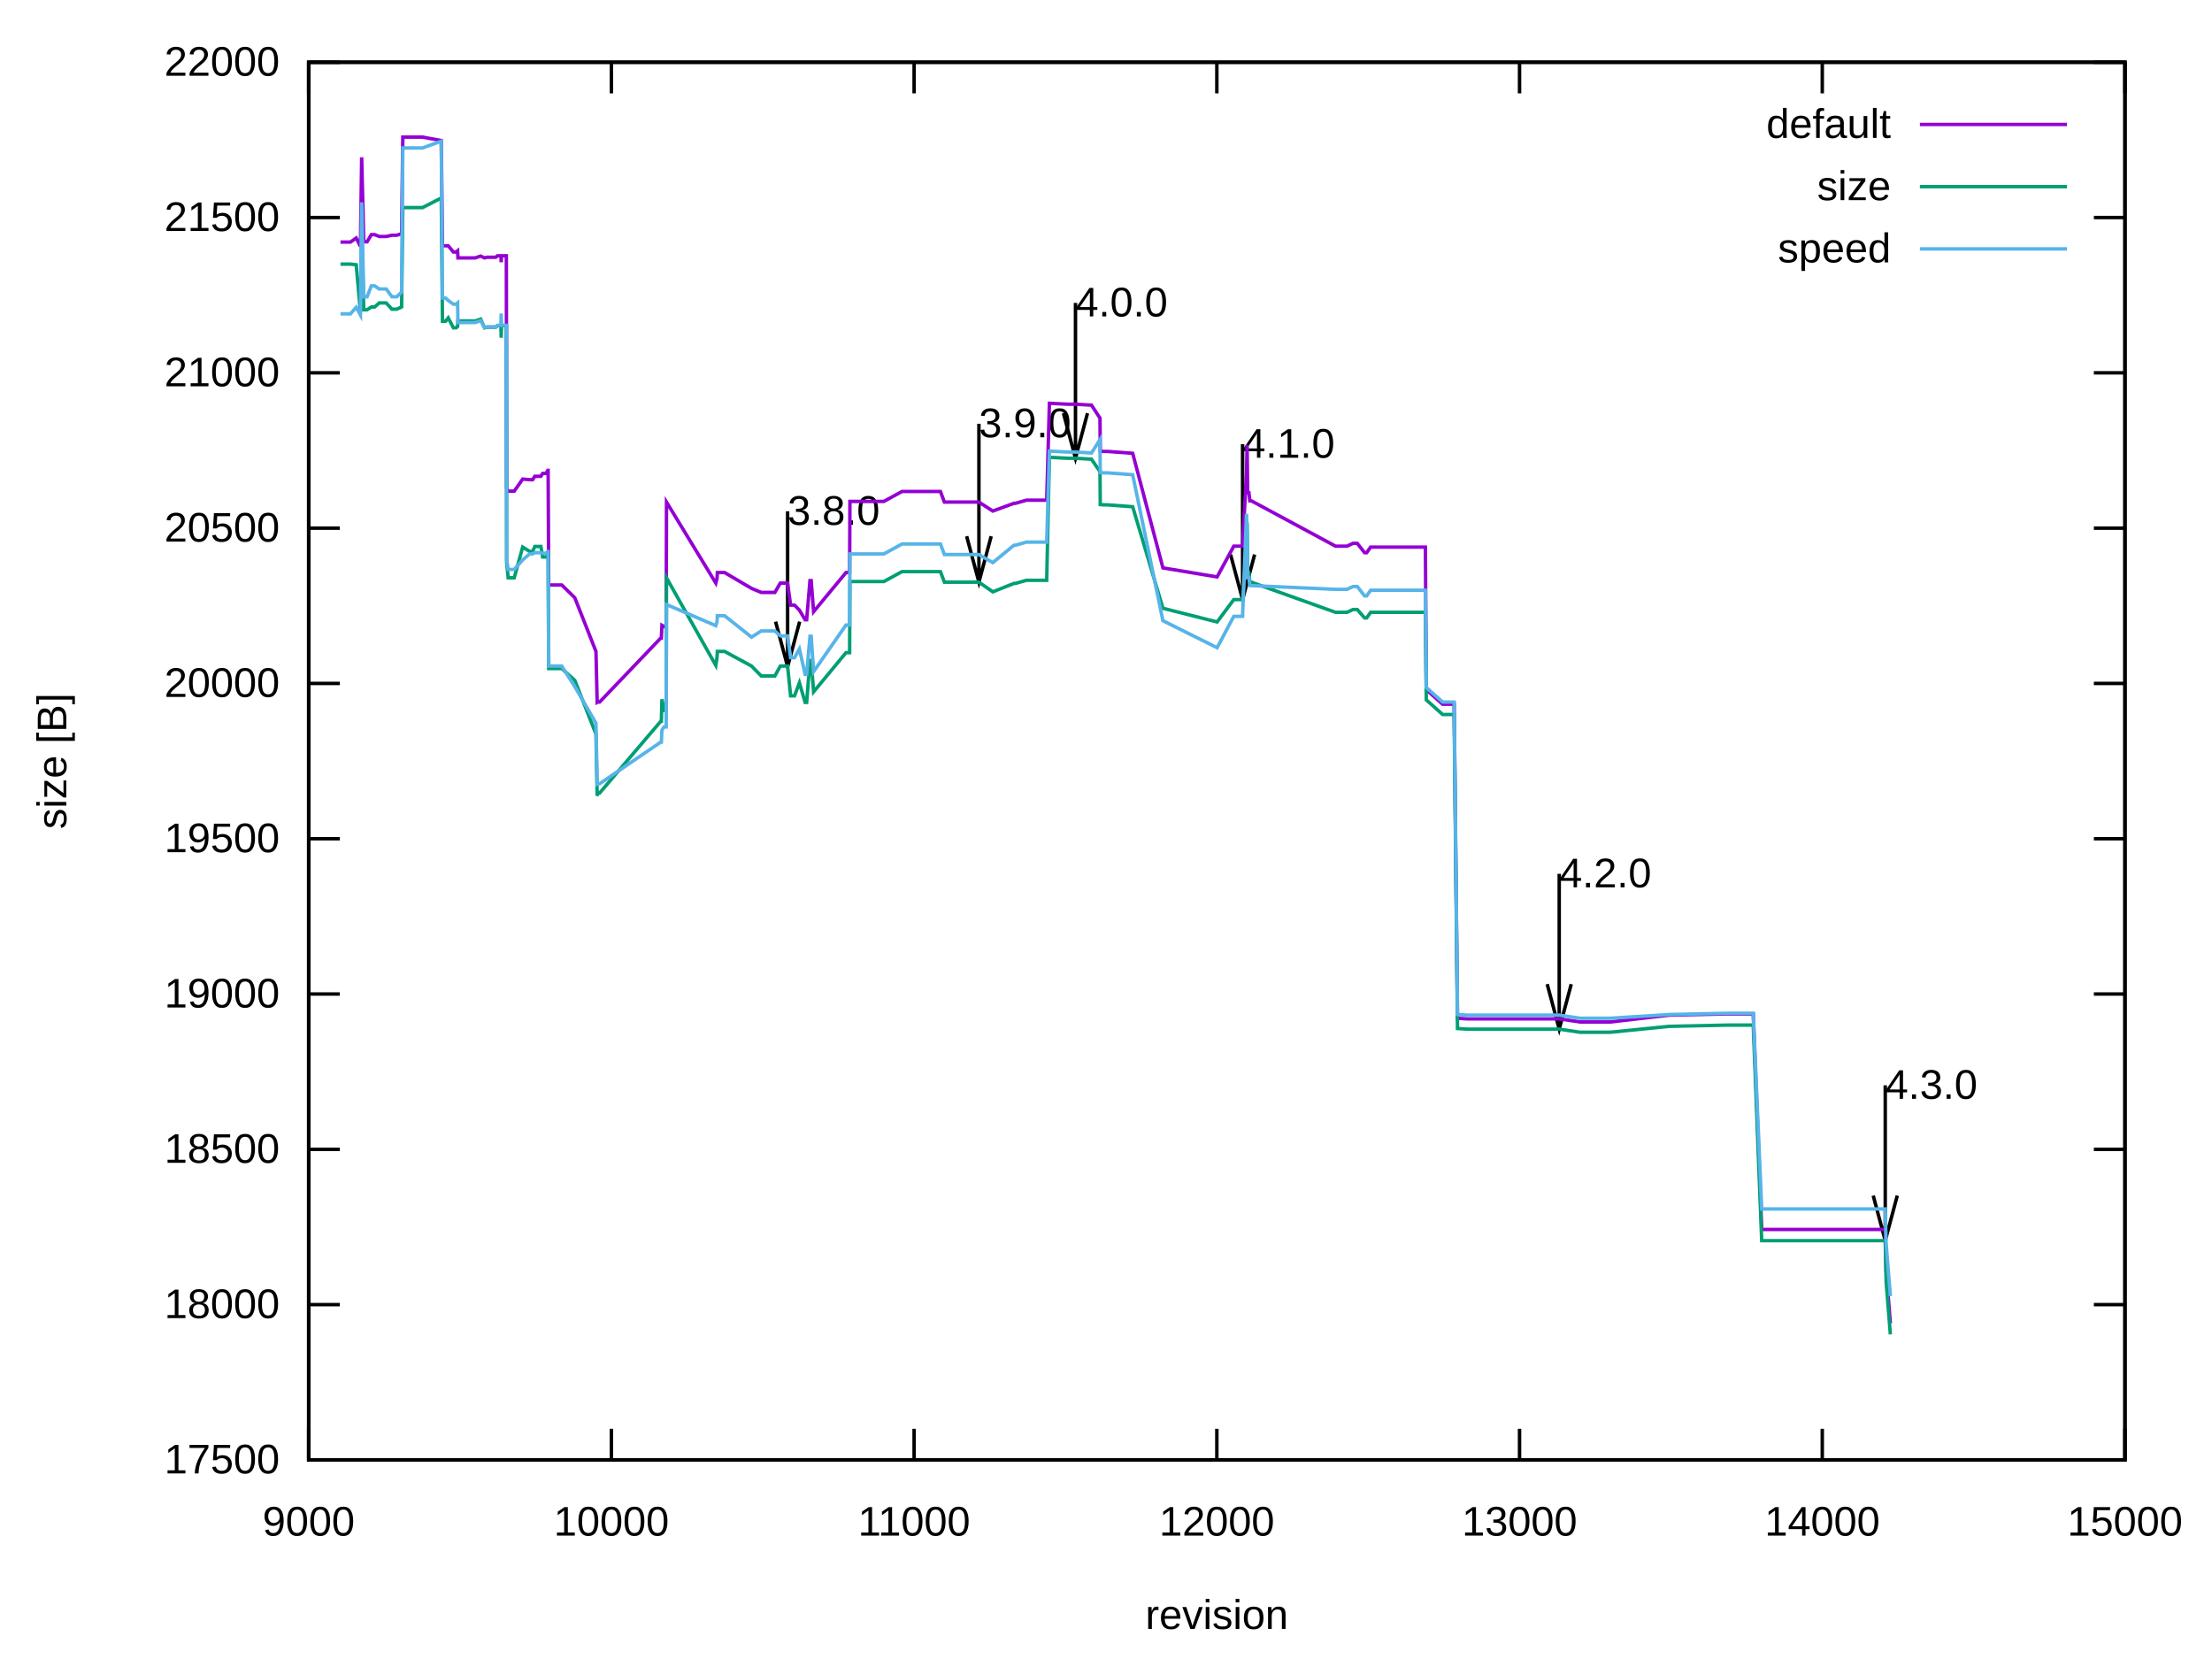
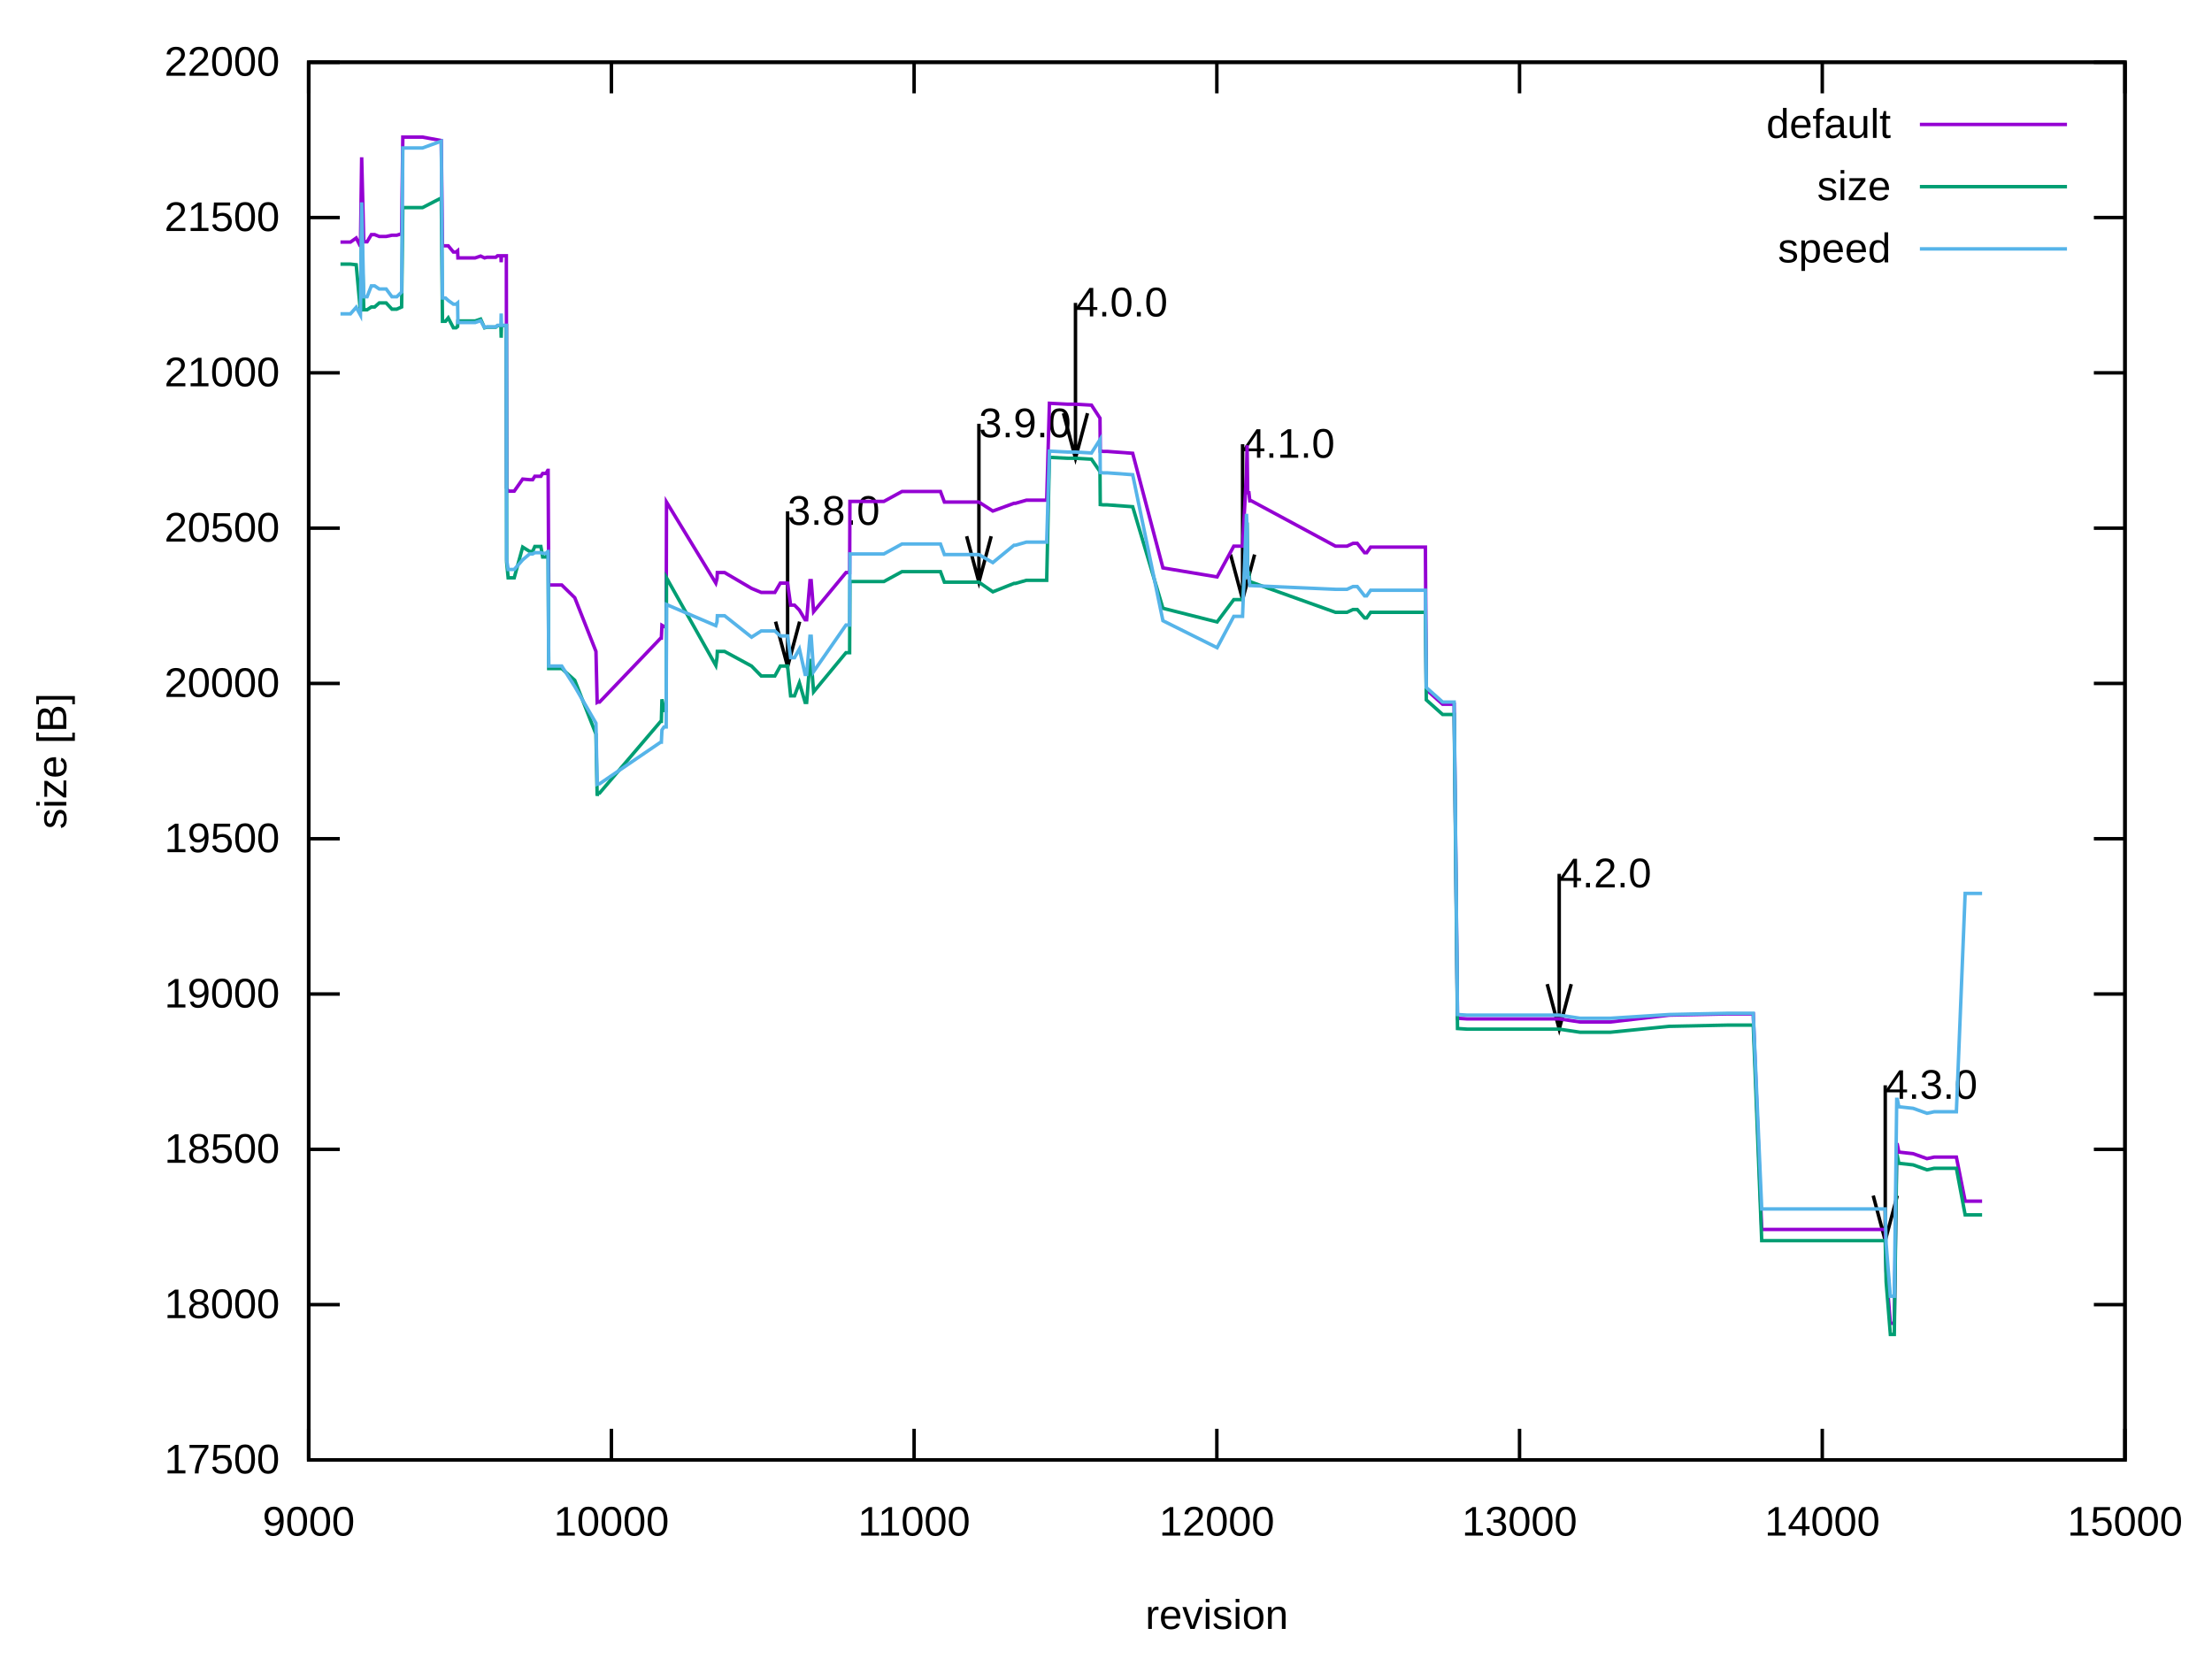
<svg xmlns="http://www.w3.org/2000/svg" xmlns:xlink="http://www.w3.org/1999/xlink" width="640" height="480" viewBox="0 0 640 480">
  <g id="gnuplot_canvas">
    <rect x="0" y="0" width="640" height="480" fill="none" />
    <defs>
      <circle id="gpDot" r="0.5" stroke-width="0.5" stroke="currentColor" />
      <path id="gpPt0" stroke-width="0.222" stroke="currentColor" d="M-1,0 h2 M0,-1 v2" />
      <path id="gpPt1" stroke-width="0.222" stroke="currentColor" d="M-1,-1 L1,1 M1,-1 L-1,1" />
      <path id="gpPt2" stroke-width="0.222" stroke="currentColor" d="M-1,0 L1,0 M0,-1 L0,1 M-1,-1 L1,1 M-1,1 L1,-1" />
      <rect id="gpPt3" stroke-width="0.222" stroke="currentColor" x="-1" y="-1" width="2" height="2" />
      <rect id="gpPt4" stroke-width="0.222" stroke="currentColor" fill="currentColor" x="-1" y="-1" width="2" height="2" />
      <circle id="gpPt5" stroke-width="0.222" stroke="currentColor" cx="0" cy="0" r="1" />
      <use xlink:href="#gpPt5" id="gpPt6" fill="currentColor" stroke="none" />
      <path id="gpPt7" stroke-width="0.222" stroke="currentColor" d="M0,-1.33 L-1.33,0.67 L1.33,0.67 z" />
      <use xlink:href="#gpPt7" id="gpPt8" fill="currentColor" stroke="none" />
      <use xlink:href="#gpPt7" id="gpPt9" stroke="currentColor" transform="rotate(180)" />
      <use xlink:href="#gpPt9" id="gpPt10" fill="currentColor" stroke="none" />
      <use xlink:href="#gpPt3" id="gpPt11" stroke="currentColor" transform="rotate(45)" />
      <use xlink:href="#gpPt11" id="gpPt12" fill="currentColor" stroke="none" />
      <path id="gpPt13" stroke-width="0.222" stroke="currentColor" d="M0,1.330 L1.265,0.411 L0.782,-1.067 L-0.782,-1.076 L-1.265,0.411 z" />
      <use xlink:href="#gpPt13" id="gpPt14" fill="currentColor" stroke="none" />
      <filter id="textbox" filterUnits="objectBoundingBox" x="0" y="0" height="1" width="1">
        <feFlood flood-color="white" flood-opacity="1" result="bgnd" />
        <feComposite in="SourceGraphic" in2="bgnd" operator="atop" />
      </filter>
      <filter id="greybox" filterUnits="objectBoundingBox" x="0" y="0" height="1" width="1">
        <feFlood flood-color="lightgrey" flood-opacity="1" result="grey" />
        <feComposite in="SourceGraphic" in2="grey" operator="atop" />
      </filter>
    </defs>
    <g fill="none" color="white" stroke="currentColor" stroke-width="1.00" stroke-linecap="butt" stroke-linejoin="miter">
</g>
    <g fill="none" color="black" stroke="currentColor" stroke-width="1.00" stroke-linecap="butt" stroke-linejoin="miter">
      <path stroke="black" d="M89.31,422.40 L98.31,422.40 M614.82,422.40 L605.82,422.40  " />
      <g transform="translate(80.92,426.30)" stroke="none" fill="black" font-family="Arial" font-size="12.00" text-anchor="end">
        <text>
          <tspan font-family="Arial"> 17500</tspan>
        </text>
      </g>
    </g>
    <g fill="none" color="black" stroke="currentColor" stroke-width="1.00" stroke-linecap="butt" stroke-linejoin="miter">
      <path stroke="black" d="M89.31,377.47 L98.31,377.47 M614.82,377.47 L605.82,377.47  " />
      <g transform="translate(80.92,381.37)" stroke="none" fill="black" font-family="Arial" font-size="12.00" text-anchor="end">
        <text>
          <tspan font-family="Arial"> 18000</tspan>
        </text>
      </g>
    </g>
    <g fill="none" color="black" stroke="currentColor" stroke-width="1.00" stroke-linecap="butt" stroke-linejoin="miter">
      <path stroke="black" d="M89.31,332.54 L98.31,332.54 M614.82,332.54 L605.82,332.54  " />
      <g transform="translate(80.92,336.44)" stroke="none" fill="black" font-family="Arial" font-size="12.00" text-anchor="end">
        <text>
          <tspan font-family="Arial"> 18500</tspan>
        </text>
      </g>
    </g>
    <g fill="none" color="black" stroke="currentColor" stroke-width="1.00" stroke-linecap="butt" stroke-linejoin="miter">
      <path stroke="black" d="M89.31,287.60 L98.31,287.60 M614.82,287.60 L605.82,287.60  " />
      <g transform="translate(80.92,291.50)" stroke="none" fill="black" font-family="Arial" font-size="12.00" text-anchor="end">
        <text>
          <tspan font-family="Arial"> 19000</tspan>
        </text>
      </g>
    </g>
    <g fill="none" color="black" stroke="currentColor" stroke-width="1.00" stroke-linecap="butt" stroke-linejoin="miter">
      <path stroke="black" d="M89.31,242.67 L98.31,242.67 M614.82,242.67 L605.82,242.67  " />
      <g transform="translate(80.92,246.57)" stroke="none" fill="black" font-family="Arial" font-size="12.00" text-anchor="end">
        <text>
          <tspan font-family="Arial"> 19500</tspan>
        </text>
      </g>
    </g>
    <g fill="none" color="black" stroke="currentColor" stroke-width="1.00" stroke-linecap="butt" stroke-linejoin="miter">
      <path stroke="black" d="M89.31,197.74 L98.31,197.74 M614.82,197.74 L605.82,197.74  " />
      <g transform="translate(80.92,201.64)" stroke="none" fill="black" font-family="Arial" font-size="12.00" text-anchor="end">
        <text>
          <tspan font-family="Arial"> 20000</tspan>
        </text>
      </g>
    </g>
    <g fill="none" color="black" stroke="currentColor" stroke-width="1.00" stroke-linecap="butt" stroke-linejoin="miter">
      <path stroke="black" d="M89.31,152.81 L98.31,152.81 M614.82,152.81 L605.82,152.81  " />
      <g transform="translate(80.92,156.71)" stroke="none" fill="black" font-family="Arial" font-size="12.00" text-anchor="end">
        <text>
          <tspan font-family="Arial"> 20500</tspan>
        </text>
      </g>
    </g>
    <g fill="none" color="black" stroke="currentColor" stroke-width="1.00" stroke-linecap="butt" stroke-linejoin="miter">
      <path stroke="black" d="M89.31,107.87 L98.31,107.87 M614.82,107.87 L605.82,107.87  " />
      <g transform="translate(80.92,111.77)" stroke="none" fill="black" font-family="Arial" font-size="12.00" text-anchor="end">
        <text>
          <tspan font-family="Arial"> 21000</tspan>
        </text>
      </g>
    </g>
    <g fill="none" color="black" stroke="currentColor" stroke-width="1.00" stroke-linecap="butt" stroke-linejoin="miter">
      <path stroke="black" d="M89.31,62.94 L98.31,62.94 M614.82,62.94 L605.82,62.94  " />
      <g transform="translate(80.92,66.84)" stroke="none" fill="black" font-family="Arial" font-size="12.00" text-anchor="end">
        <text>
          <tspan font-family="Arial"> 21500</tspan>
        </text>
      </g>
    </g>
    <g fill="none" color="black" stroke="currentColor" stroke-width="1.00" stroke-linecap="butt" stroke-linejoin="miter">
      <path stroke="black" d="M89.31,18.01 L98.31,18.01 M614.82,18.01 L605.82,18.01  " />
      <g transform="translate(80.92,21.91)" stroke="none" fill="black" font-family="Arial" font-size="12.00" text-anchor="end">
        <text>
          <tspan font-family="Arial"> 22000</tspan>
        </text>
      </g>
    </g>
    <g fill="none" color="black" stroke="currentColor" stroke-width="1.00" stroke-linecap="butt" stroke-linejoin="miter">
      <path stroke="black" d="M89.31,422.40 L89.31,413.40 M89.31,18.01 L89.31,27.01  " />
      <g transform="translate(89.31,444.30)" stroke="none" fill="black" font-family="Arial" font-size="12.00" text-anchor="middle">
        <text>
          <tspan font-family="Arial"> 9000</tspan>
        </text>
      </g>
    </g>
    <g fill="none" color="black" stroke="currentColor" stroke-width="1.00" stroke-linecap="butt" stroke-linejoin="miter">
      <path stroke="black" d="M176.90,422.40 L176.90,413.40 M176.90,18.01 L176.90,27.01  " />
      <g transform="translate(176.90,444.30)" stroke="none" fill="black" font-family="Arial" font-size="12.00" text-anchor="middle">
        <text>
          <tspan font-family="Arial"> 10000</tspan>
        </text>
      </g>
    </g>
    <g fill="none" color="black" stroke="currentColor" stroke-width="1.00" stroke-linecap="butt" stroke-linejoin="miter">
      <path stroke="black" d="M264.48,422.40 L264.48,413.40 M264.48,18.01 L264.48,27.01  " />
      <g transform="translate(264.48,444.30)" stroke="none" fill="black" font-family="Arial" font-size="12.00" text-anchor="middle">
        <text>
          <tspan font-family="Arial"> 11000</tspan>
        </text>
      </g>
    </g>
    <g fill="none" color="black" stroke="currentColor" stroke-width="1.00" stroke-linecap="butt" stroke-linejoin="miter">
      <path stroke="black" d="M352.07,422.40 L352.07,413.40 M352.07,18.01 L352.07,27.01  " />
      <g transform="translate(352.07,444.30)" stroke="none" fill="black" font-family="Arial" font-size="12.00" text-anchor="middle">
        <text>
          <tspan font-family="Arial"> 12000</tspan>
        </text>
      </g>
    </g>
    <g fill="none" color="black" stroke="currentColor" stroke-width="1.00" stroke-linecap="butt" stroke-linejoin="miter">
      <path stroke="black" d="M439.65,422.40 L439.65,413.40 M439.65,18.01 L439.65,27.01  " />
      <g transform="translate(439.65,444.30)" stroke="none" fill="black" font-family="Arial" font-size="12.00" text-anchor="middle">
        <text>
          <tspan font-family="Arial"> 13000</tspan>
        </text>
      </g>
    </g>
    <g fill="none" color="black" stroke="currentColor" stroke-width="1.00" stroke-linecap="butt" stroke-linejoin="miter">
      <path stroke="black" d="M527.24,422.40 L527.24,413.40 M527.24,18.01 L527.24,27.01  " />
      <g transform="translate(527.24,444.30)" stroke="none" fill="black" font-family="Arial" font-size="12.00" text-anchor="middle">
        <text>
          <tspan font-family="Arial"> 14000</tspan>
        </text>
      </g>
    </g>
    <g fill="none" color="black" stroke="currentColor" stroke-width="1.00" stroke-linecap="butt" stroke-linejoin="miter">
      <path stroke="black" d="M614.82,422.40 L614.82,413.40 M614.82,18.01 L614.82,27.01  " />
      <g transform="translate(614.82,444.30)" stroke="none" fill="black" font-family="Arial" font-size="12.00" text-anchor="middle">
        <text>
          <tspan font-family="Arial"> 15000</tspan>
        </text>
      </g>
    </g>
    <g fill="none" color="black" stroke="currentColor" stroke-width="1.00" stroke-linecap="butt" stroke-linejoin="miter">
</g>
    <g fill="none" color="black" stroke="currentColor" stroke-width="1.00" stroke-linecap="butt" stroke-linejoin="miter">
      <path stroke="black" d="M89.31,18.01 L89.31,422.40 L614.82,422.40 L614.82,18.01 L89.31,18.01 Z  " />
      <g transform="translate(227.87,151.85)" stroke="none" fill="black" font-family="Arial" font-size="12.00" text-anchor="start">
        <text>
          <tspan font-family="Arial">3.8.0</tspan>
        </text>
      </g>
      <g transform="translate(283.22,126.51)" stroke="none" fill="black" font-family="Arial" font-size="12.00" text-anchor="start">
        <text>
          <tspan font-family="Arial">3.9.0</tspan>
        </text>
      </g>
      <g transform="translate(311.16,91.55)" stroke="none" fill="black" font-family="Arial" font-size="12.00" text-anchor="start">
        <text>
          <tspan font-family="Arial">4.0.0</tspan>
        </text>
      </g>
      <g transform="translate(359.51,132.44)" stroke="none" fill="black" font-family="Arial" font-size="12.00" text-anchor="start">
        <text>
          <tspan font-family="Arial">4.1.0</tspan>
        </text>
      </g>
      <g transform="translate(451.12,256.73)" stroke="none" fill="black" font-family="Arial" font-size="12.00" text-anchor="start">
        <text>
          <tspan font-family="Arial">4.2.0</tspan>
        </text>
      </g>
      <g transform="translate(545.45,317.92)" stroke="none" fill="black" font-family="Arial" font-size="12.00" text-anchor="start">
        <text>
          <tspan font-family="Arial">4.3.0</tspan>
        </text>
      </g>
      <path stroke="black" d="M224.40,179.86 L227.88,192.88 L231.36,179.86 M227.88,147.94 L227.88,192.88 M279.68,155.15 L283.23,168.43 L286.78,155.15   M283.23,122.60 L283.23,168.43 M307.69,119.56 L311.17,132.58 L314.65,119.56 M311.17,87.64 L311.17,132.58 M356.04,160.45   L359.52,173.47 L363.00,160.45 M359.52,128.53 L359.52,173.47 M447.65,284.74 L451.13,297.75 L454.61,284.74 M451.13,252.82   L451.13,297.75 M541.98,345.93 L545.46,358.95 L548.94,345.93 M545.46,314.01 L545.46,358.95  " />
    </g>
    <g fill="none" color="black" stroke="currentColor" stroke-width="1.00" stroke-linecap="butt" stroke-linejoin="miter">
      <g transform="translate(19.18,220.21) rotate(270)" stroke="none" fill="black" font-family="Arial" font-size="12.00" text-anchor="middle">
        <text>
          <tspan font-family="Arial">size [B]</tspan>
        </text>
      </g>
    </g>
    <g fill="none" color="black" stroke="currentColor" stroke-width="1.00" stroke-linecap="butt" stroke-linejoin="miter">
      <g transform="translate(352.06,471.30)" stroke="none" fill="black" font-family="Arial" font-size="12.00" text-anchor="middle">
        <text>
          <tspan font-family="Arial">revision</tspan>
        </text>
      </g>
    </g>
    <g fill="none" color="black" stroke="currentColor" stroke-width="1.00" stroke-linecap="butt" stroke-linejoin="miter">
</g>
    <g id="gnuplot_plot_1">
      <g fill="none" color="black" stroke="currentColor" stroke-width="1.00" stroke-linecap="butt" stroke-linejoin="miter">
        <g transform="translate(547.09,39.91)" stroke="none" fill="black" font-family="Arial" font-size="12.00" text-anchor="end">
          <text>
            <tspan font-family="Arial">default</tspan>
          </text>
        </g>
      </g>
      <g fill="none" color="black" stroke="currentColor" stroke-width="1.00" stroke-linecap="butt" stroke-linejoin="miter">
-         <path stroke="rgb(148,   0, 211)" d="M555.48,36.01 L598.04,36.01 M98.51,70.04 L99.82,70.04 L100.17,70.04 L100.43,70.04 L101.40,70.04 L103.06,68.87   L104.29,71.30 L104.64,45.51 L105.25,69.95 L105.69,69.95 L106.04,69.95 L106.21,69.95 L107.44,67.88 L107.53,67.88   L108.40,67.88 L109.72,68.42 L111.73,68.42 L113.40,68.06 L114.80,68.06 L116.20,67.62 L116.55,39.67 L117.25,39.67   L120.32,39.67 L122.24,39.67 L127.67,40.66 L128.02,71.12 L128.29,71.12 L128.90,71.12 L129.69,71.12 L131.18,72.92   L131.96,72.92 L132.40,72.56 L132.49,74.62 L132.93,74.62 L134.94,74.62 L136.61,74.62 L137.48,74.62 L139.06,74.09   L140.20,74.62 L140.90,74.44 L141.51,74.44 L141.95,74.44 L142.04,74.44 L142.12,74.44 L142.21,74.44 L143.44,74.44   L143.96,74.00 L144.66,74.00 L144.93,74.00 L145.01,75.88 L145.10,74.00 L145.19,74.00 L145.36,74.00 L145.80,74.00   L145.89,74.00 L146.15,74.00 L146.33,74.00 L146.50,74.00 L146.59,141.21 L147.03,142.11 L147.29,142.11 L147.47,142.11   L147.55,142.11 L147.64,142.11 L148.78,142.11 L151.23,138.61 L153.25,138.79 L154.12,138.79 L154.74,137.80 L155.09,137.80   L155.96,137.80 L156.22,137.80 L156.31,137.80 L156.40,137.80 L156.49,137.80 L157.01,136.99 L157.98,136.99 L158.50,136.09   L158.59,136.09 L158.76,169.25 L159.12,169.25 L159.64,169.25 L159.99,169.25 L160.08,169.25 L160.69,169.25 L160.95,169.25   L161.04,169.25 L161.13,169.25 L162.01,169.25 L162.18,169.25 L162.53,169.25 L166.30,172.94 L172.43,188.48 L172.78,203.22   L172.95,203.13 L173.04,203.13 L173.48,203.13 L191.17,184.62 L191.35,184.62 L191.52,180.93 L192.13,181.29 L192.75,181.29   L192.84,145.26 L207.11,168.71 L207.46,167.36 L207.55,165.66 L208.95,165.66 L209.04,165.66 L209.65,165.66 L217.45,170.24   L220.25,171.41 L221.56,171.41 L224.19,171.41 L225.77,168.71 L227.87,168.71 L228.75,175.09 L229.53,175.09 L229.88,175.09   L231.29,176.53 L232.95,179.32 L233.39,179.32 L234.35,167.99 L234.70,167.99 L235.40,176.98 L244.77,165.66 L245.39,165.66   L245.74,165.66 L245.82,165.66 L245.91,145.08 L246.09,145.08 L246.96,145.08 L255.72,145.08 L260.98,142.20 L262.20,142.20   L272.10,142.20 L273.24,145.26 L277.62,145.26 L283.22,145.26 L287.25,147.86 L293.38,145.62 L293.82,145.62 L296.97,144.72   L302.58,144.72 L302.84,144.72 L303.63,116.68 L308.89,116.95 L309.06,116.95 L311.16,116.95 L315.80,117.22 L318.26,120.99   L318.34,130.52 L319.22,130.61 L319.66,130.61 L319.75,130.61 L320.27,130.61 L320.36,130.61 L327.72,131.15 L336.47,164.31   L352.15,166.92 L356.97,158.02 L359.51,158.02 L360.65,136.72 L360.82,128.81 L361.00,142.56 L361.35,142.56 L361.61,144.90   L362.05,144.90 L386.40,158.02 L388.41,158.02 L389.73,158.02 L391.48,157.21 L392.70,157.21 L394.81,159.91 L395.42,159.91   L396.56,158.29 L408.29,158.29 L411.01,158.29 L412.41,158.29 L412.67,199.54 L417.40,203.76 L420.73,203.76 L421.70,294.61   L424.50,294.79 L427.56,294.79 L428.70,294.79 L430.10,294.79 L430.89,294.79 L436.93,294.79 L451.12,294.79 L457.17,295.69   L465.93,295.69 L483.00,293.71 L500.00,293.35 L500.87,293.35 L501.75,293.35 L505.16,293.35 L507.27,293.35 L509.72,355.72   L518.48,355.72 L527.24,355.72 L543.35,355.72 L545.45,355.72 L545.72,367.67 L546.94,382.86  " />
+         <path stroke="rgb(148,   0, 211)" d="M555.48,36.01 L598.04,36.01 M98.51,70.04 L99.82,70.04 L100.17,70.04 L100.43,70.04 L101.40,70.04 L103.06,68.87   L104.29,71.30 L104.64,45.51 L105.25,69.95 L105.69,69.95 L106.04,69.95 L106.21,69.95 L107.44,67.88 L107.53,67.88   L108.40,67.88 L109.72,68.42 L111.73,68.42 L113.40,68.06 L114.80,68.06 L116.20,67.62 L116.55,39.67 L117.25,39.67   L120.32,39.67 L122.24,39.67 L127.67,40.66 L128.02,71.12 L128.29,71.12 L128.90,71.12 L129.69,71.12 L131.18,72.92   L131.96,72.92 L132.40,72.56 L132.49,74.62 L132.93,74.62 L134.94,74.62 L136.61,74.62 L137.48,74.62 L139.06,74.09   L140.20,74.62 L140.90,74.44 L141.51,74.44 L141.95,74.44 L142.04,74.44 L142.12,74.44 L142.21,74.44 L143.44,74.44   L143.96,74.00 L144.66,74.00 L144.93,74.00 L145.01,75.88 L145.10,74.00 L145.19,74.00 L145.36,74.00 L145.80,74.00   L145.89,74.00 L146.15,74.00 L146.33,74.00 L146.50,74.00 L146.59,141.21 L147.03,142.11 L147.29,142.11 L147.47,142.11   L147.55,142.11 L147.64,142.11 L148.78,142.11 L151.23,138.61 L153.25,138.79 L154.12,138.79 L154.74,137.80 L155.09,137.80   L155.96,137.80 L156.22,137.80 L156.31,137.80 L156.40,137.80 L156.49,137.80 L157.01,136.99 L157.98,136.99 L158.50,136.09   L158.59,136.09 L158.76,169.25 L159.12,169.25 L159.64,169.25 L159.99,169.25 L160.08,169.25 L160.69,169.25 L160.95,169.25   L161.04,169.25 L161.13,169.25 L162.01,169.25 L162.18,169.25 L162.53,169.25 L166.30,172.94 L172.43,188.48 L172.78,203.22   L172.95,203.13 L173.04,203.13 L173.48,203.13 L191.17,184.62 L191.35,184.62 L191.52,180.93 L192.13,181.29 L192.75,181.29   L192.84,145.26 L207.11,168.71 L207.46,167.36 L207.55,165.66 L208.95,165.66 L209.04,165.66 L209.65,165.66 L217.45,170.24   L220.25,171.41 L221.56,171.41 L224.19,171.41 L225.77,168.71 L227.87,168.71 L228.75,175.09 L229.53,175.09 L229.88,175.09   L231.29,176.53 L232.95,179.32 L233.39,179.32 L234.35,167.99 L234.70,167.99 L235.40,176.98 L244.77,165.66 L245.39,165.66   L245.74,165.66 L245.82,165.66 L245.91,145.08 L246.09,145.08 L246.96,145.08 L255.72,145.08 L260.98,142.20 L262.20,142.20   L272.10,142.20 L273.24,145.26 L277.62,145.26 L283.22,145.26 L287.25,147.86 L293.38,145.62 L293.82,145.62 L296.97,144.72   L302.58,144.72 L302.84,144.72 L303.63,116.68 L308.89,116.95 L309.06,116.95 L311.16,116.95 L315.80,117.22 L318.26,120.99   L318.34,130.52 L319.22,130.61 L319.66,130.61 L319.75,130.61 L320.27,130.61 L320.36,130.61 L327.72,131.15 L336.47,164.31   L352.15,166.92 L356.97,158.02 L359.51,158.02 L360.65,136.72 L360.82,128.81 L361.00,142.56 L361.35,142.56 L361.61,144.90   L362.05,144.90 L386.40,158.02 L388.41,158.02 L389.73,158.02 L391.48,157.21 L392.70,157.21 L394.81,159.91 L395.42,159.91   L396.56,158.29 L408.29,158.29 L411.01,158.29 L412.41,158.29 L412.67,199.54 L417.40,203.76 L420.73,203.76 L421.70,294.61   L424.50,294.79 L427.56,294.79 L428.70,294.79 L430.10,294.79 L430.89,294.79 L436.93,294.79 L451.12,294.79 L457.17,295.69   L465.93,295.69 L483.00,293.71 L500.00,293.35 L500.87,293.35 L501.75,293.35 L505.16,293.35 L507.27,293.35 L509.72,355.72   L518.48,355.72 L527.24,355.72 L543.35,355.72 L545.45,355.72 L545.72,367.67 L546.94,382.86 L547.82,382.86 L548.08,382.95   L548.78,331.19 L548.96,331.19 L549.39,333.34 L553.51,333.79 L557.54,335.23 L559.64,334.78 L562.09,334.78 L562.71,334.78   L566.04,334.78 L568.58,347.54 L571.90,347.54 L573.48,347.54  " />
      </g>
    </g>
    <g id="gnuplot_plot_2">
      <g fill="none" color="black" stroke="currentColor" stroke-width="1.00" stroke-linecap="butt" stroke-linejoin="miter">
        <g transform="translate(547.09,57.91)" stroke="none" fill="black" font-family="Arial" font-size="12.00" text-anchor="end">
          <text>
            <tspan font-family="Arial">size</tspan>
          </text>
        </g>
      </g>
      <g fill="none" color="black" stroke="currentColor" stroke-width="1.00" stroke-linecap="butt" stroke-linejoin="miter">
-         <path stroke="rgb(  0, 158, 115)" d="M555.48,54.01 L598.04,54.01 M98.51,76.42 L99.82,76.42 L100.17,76.42 L100.43,76.42 L101.40,76.42 L103.06,76.60   L104.29,90.17 L104.64,66.36 L105.25,89.63 L105.69,89.63 L106.04,89.63 L106.21,89.63 L107.44,88.82 L107.53,88.82   L108.40,88.82 L109.72,87.65 L111.73,87.65 L113.40,89.45 L114.80,89.45 L116.20,88.82 L116.55,60.07 L117.25,60.07   L120.32,60.07 L122.24,60.07 L127.67,57.28 L128.02,92.96 L128.29,92.96 L128.90,92.96 L129.69,91.97 L131.18,94.84   L131.96,94.84 L132.40,94.48 L132.49,92.87 L132.93,92.87 L134.94,92.87 L136.61,92.87 L137.48,92.87 L139.06,92.33   L140.20,94.84 L140.90,94.66 L141.51,94.66 L141.95,94.66 L142.04,94.66 L142.12,94.66 L142.21,94.66 L143.44,94.66   L143.96,94.22 L144.66,94.22 L144.93,94.22 L145.01,97.72 L145.10,94.22 L145.19,94.22 L145.36,94.22 L145.80,94.22   L145.89,94.22 L146.15,94.22 L146.33,94.22 L146.50,94.22 L146.59,162.69 L147.03,167.18 L147.29,167.18 L147.47,167.18   L147.55,167.18 L147.64,167.18 L148.78,167.18 L151.23,158.29 L153.25,159.55 L154.12,159.55 L154.74,158.11 L155.09,158.11   L155.96,158.11 L156.22,158.11 L156.31,158.11 L156.40,158.11 L156.49,158.11 L157.01,161.16 L157.98,161.16 L158.50,160.27   L158.59,160.27 L158.76,193.43 L159.12,193.43 L159.64,193.43 L159.99,193.43 L160.08,193.43 L160.69,193.43 L160.95,193.43   L161.04,193.43 L161.13,193.43 L162.01,193.43 L162.18,193.43 L162.53,193.43 L166.30,196.84 L172.43,212.39 L172.78,230.27   L172.95,229.46 L173.04,229.46 L173.48,229.46 L191.17,208.70 L191.35,208.70 L191.52,202.32 L192.13,205.56 L192.75,205.56   L192.84,167.18 L207.11,192.53 L207.46,190.19 L207.55,188.48 L208.95,188.48 L209.04,188.48 L209.65,188.48 L217.45,192.71   L220.25,195.58 L221.56,195.58 L224.19,195.58 L225.77,192.71 L227.87,192.71 L228.75,201.33 L229.53,201.33 L229.88,201.33   L231.29,197.56 L232.95,203.22 L233.39,203.22 L234.35,191.09 L234.70,191.09 L235.40,200.17 L244.77,188.84 L245.39,188.84   L245.74,188.84 L245.82,188.84 L245.91,168.26 L246.09,168.26 L246.96,168.26 L255.72,168.26 L260.98,165.39 L262.20,165.39   L272.10,165.39 L273.24,168.44 L277.62,168.44 L283.22,168.44 L287.25,171.23 L293.38,168.80 L293.82,168.80 L296.97,167.90   L302.58,167.90 L302.84,167.90 L303.63,132.32 L308.89,132.59 L309.06,132.59 L311.16,132.59 L315.80,132.86 L318.26,136.45   L318.34,145.98 L319.22,146.07 L319.66,146.07 L319.75,146.07 L320.27,146.07 L320.36,146.07 L327.72,146.61 L336.47,175.99   L352.15,179.95 L356.97,173.48 L359.51,173.48 L360.65,159.01 L360.82,151.19 L361.00,165.75 L361.35,165.75 L361.61,168.44   L362.05,168.44 L386.40,177.16 L388.41,177.16 L389.73,177.16 L391.48,176.35 L392.70,176.35 L394.81,178.78 L395.42,178.78   L396.56,177.16 L408.29,177.16 L411.01,177.16 L412.41,177.16 L412.67,202.50 L417.40,206.73 L420.73,206.73 L421.70,297.58   L424.50,297.76 L427.56,297.76 L428.70,297.76 L430.10,297.76 L430.89,297.76 L436.93,297.76 L451.12,297.76 L457.17,298.66   L465.93,298.66 L483.00,296.95 L500.00,296.59 L500.87,296.59 L501.75,296.59 L505.16,296.59 L507.27,296.59 L509.72,358.96   L518.48,358.96 L527.24,358.96 L543.35,358.96 L545.45,358.96 L545.72,370.91 L546.94,386.09  " />
+         <path stroke="rgb(  0, 158, 115)" d="M555.48,54.01 L598.04,54.01 M98.51,76.42 L99.82,76.42 L100.17,76.42 L100.43,76.42 L101.40,76.42 L103.06,76.60   L104.29,90.17 L104.64,66.36 L105.25,89.63 L105.69,89.63 L106.04,89.63 L106.21,89.63 L107.44,88.82 L107.53,88.82   L108.40,88.82 L109.72,87.65 L111.73,87.65 L113.40,89.45 L114.80,89.45 L116.20,88.82 L116.55,60.07 L117.25,60.07   L120.32,60.07 L122.24,60.07 L127.67,57.28 L128.02,92.96 L128.29,92.96 L128.90,92.96 L129.69,91.97 L131.18,94.84   L131.96,94.84 L132.40,94.48 L132.49,92.87 L132.93,92.87 L134.94,92.87 L136.61,92.87 L137.48,92.87 L139.06,92.33   L140.20,94.84 L140.90,94.66 L141.51,94.66 L141.95,94.66 L142.04,94.66 L142.12,94.66 L142.21,94.66 L143.44,94.66   L143.96,94.22 L144.66,94.22 L144.93,94.22 L145.01,97.72 L145.10,94.22 L145.19,94.22 L145.36,94.22 L145.80,94.22   L145.89,94.22 L146.15,94.22 L146.33,94.22 L146.50,94.22 L146.59,162.69 L147.03,167.18 L147.29,167.18 L147.47,167.18   L147.55,167.18 L147.64,167.18 L148.78,167.18 L151.23,158.29 L153.25,159.55 L154.12,159.55 L154.74,158.11 L155.09,158.11   L155.96,158.11 L156.22,158.11 L156.31,158.11 L156.40,158.11 L156.49,158.11 L157.01,161.16 L157.98,161.16 L158.50,160.27   L158.59,160.27 L158.76,193.43 L159.12,193.43 L159.64,193.43 L159.99,193.43 L160.08,193.43 L160.69,193.43 L160.95,193.43   L161.04,193.43 L161.13,193.43 L162.01,193.43 L162.18,193.43 L162.53,193.43 L166.30,196.84 L172.43,212.39 L172.78,230.27   L172.95,229.46 L173.04,229.46 L173.48,229.46 L191.17,208.70 L191.35,208.70 L191.52,202.32 L192.13,205.56 L192.75,205.56   L192.84,167.18 L207.11,192.53 L207.46,190.19 L207.55,188.48 L208.95,188.48 L209.04,188.48 L209.65,188.48 L217.45,192.71   L220.25,195.58 L221.56,195.58 L224.19,195.58 L225.77,192.71 L227.87,192.71 L228.75,201.33 L229.53,201.33 L229.88,201.33   L231.29,197.56 L232.95,203.22 L233.39,203.22 L234.35,191.09 L234.70,191.09 L235.40,200.17 L244.77,188.84 L245.39,188.84   L245.74,188.84 L245.82,188.84 L245.91,168.26 L246.09,168.26 L246.96,168.26 L255.72,168.26 L260.98,165.39 L262.20,165.39   L272.10,165.39 L273.24,168.44 L277.62,168.44 L283.22,168.44 L287.25,171.23 L293.38,168.80 L293.82,168.80 L296.97,167.90   L302.58,167.90 L302.84,167.90 L303.63,132.32 L308.89,132.59 L309.06,132.59 L311.16,132.59 L315.80,132.86 L318.26,136.45   L318.34,145.98 L319.22,146.07 L319.66,146.07 L319.75,146.07 L320.27,146.07 L320.36,146.07 L327.72,146.61 L336.47,175.99   L352.15,179.95 L356.97,173.48 L359.51,173.48 L360.65,159.01 L360.82,151.19 L361.00,165.75 L361.35,165.75 L361.61,168.44   L362.05,168.44 L386.40,177.16 L388.41,177.16 L389.73,177.16 L391.48,176.35 L392.70,176.35 L394.81,178.78 L395.42,178.78   L396.56,177.16 L408.29,177.16 L411.01,177.16 L412.41,177.16 L412.67,202.50 L417.40,206.73 L420.73,206.73 L421.70,297.58   L424.50,297.76 L427.56,297.76 L428.70,297.76 L430.10,297.76 L430.89,297.76 L436.93,297.76 L451.12,297.76 L457.17,298.66   L465.93,298.66 L483.00,296.95 L500.00,296.59 L500.87,296.59 L501.75,296.59 L505.16,296.59 L507.27,296.59 L509.72,358.96   L518.48,358.96 L527.24,358.96 L543.35,358.96 L545.45,358.96 L545.72,370.91 L546.94,386.09 L547.82,386.09 L548.08,386.09   L548.78,334.42 L548.96,334.42 L549.39,336.58 L553.51,337.03 L557.54,338.47 L559.64,338.02 L562.09,338.02 L562.71,338.02   L566.04,338.02 L568.58,351.50 L571.90,351.50 L573.48,351.50  " />
      </g>
    </g>
    <g id="gnuplot_plot_3">
      <g fill="none" color="black" stroke="currentColor" stroke-width="1.00" stroke-linecap="butt" stroke-linejoin="miter">
        <g transform="translate(547.09,75.91)" stroke="none" fill="black" font-family="Arial" font-size="12.00" text-anchor="end">
          <text>
            <tspan font-family="Arial">speed</tspan>
          </text>
        </g>
      </g>
      <g fill="none" color="black" stroke="currentColor" stroke-width="1.00" stroke-linecap="butt" stroke-linejoin="miter">
-         <path stroke="rgb( 86, 180, 233)" d="M555.48,72.01 L598.04,72.01 M98.51,90.80 L99.82,90.80 L100.17,90.80 L100.43,90.80 L101.40,90.80 L103.06,88.91   L104.29,91.16 L104.64,58.54 L105.25,85.86 L105.69,85.86 L106.04,85.86 L106.21,85.86 L107.44,82.71 L107.53,82.71   L108.40,82.71 L109.72,83.61 L111.73,83.61 L113.40,85.86 L114.80,85.86 L116.20,84.51 L116.55,42.81 L117.25,42.81   L120.32,42.81 L122.24,42.81 L127.67,40.84 L128.02,86.22 L128.29,86.22 L128.90,86.22 L129.69,86.94 L131.18,88.01   L131.96,88.01 L132.40,87.65 L132.49,93.32 L132.93,93.32 L134.94,93.32 L136.61,93.32 L137.48,93.32 L139.06,92.78   L140.20,94.75 L140.90,94.57 L141.51,94.57 L141.95,94.57 L142.04,94.57 L142.12,94.57 L142.21,94.57 L143.44,94.57   L143.96,94.13 L144.66,94.13 L144.93,94.13 L145.01,90.71 L145.10,94.13 L145.19,94.13 L145.36,94.13 L145.80,94.13   L145.89,94.13 L146.15,94.13 L146.33,94.13 L146.50,94.13 L146.59,161.97 L147.03,164.76 L147.29,164.76 L147.47,164.76   L147.55,164.76 L147.64,164.76 L148.78,164.76 L151.23,161.97 L153.25,160.27 L154.12,160.27 L154.74,159.91 L155.09,159.91   L155.96,159.91 L156.22,159.91 L156.31,159.91 L156.40,159.91 L156.49,159.91 L157.01,160.09 L157.98,160.09 L158.50,159.55   L158.59,159.55 L158.76,192.71 L159.12,192.71 L159.64,192.71 L159.99,192.71 L160.08,192.71 L160.69,192.71 L160.95,192.71   L161.04,192.71 L161.13,192.71 L162.01,192.71 L162.18,192.71 L162.53,192.71 L166.30,198.64 L172.43,209.24 L172.78,226.85   L172.95,226.77 L173.04,226.77 L173.48,226.77 L191.17,214.72 L191.35,214.72 L191.52,211.22 L192.13,210.32 L192.75,210.32   L192.84,174.91 L207.11,181.02 L207.46,179.86 L207.55,178.15 L208.95,178.15 L209.04,178.15 L209.65,178.15 L217.45,184.35   L220.25,182.55 L221.56,182.55 L224.19,182.55 L225.77,183.99 L227.87,183.99 L228.75,190.28 L229.53,190.28 L229.88,190.28   L231.29,187.76 L232.95,195.13 L233.39,195.13 L234.35,184.08 L234.70,184.08 L235.40,194.32 L244.77,180.84 L245.39,180.84   L245.74,180.84 L245.82,180.84 L245.91,160.27 L246.09,160.27 L246.96,160.27 L255.72,160.27 L260.98,157.39 L262.20,157.39   L272.10,157.39 L273.24,160.45 L277.62,160.45 L283.22,160.45 L287.25,162.78 L293.38,157.75 L293.82,157.75 L296.97,156.85   L302.58,156.85 L302.84,156.85 L303.63,130.52 L308.89,130.79 L309.06,130.79 L311.16,130.79 L315.80,131.06 L318.26,127.20   L318.34,136.72 L319.22,136.81 L319.66,136.81 L319.75,136.81 L320.27,136.81 L320.36,136.81 L327.72,137.35 L336.47,179.59   L352.15,187.40 L356.97,178.33 L359.51,178.33 L360.65,148.67 L360.82,153.35 L361.00,167.10 L361.35,167.10 L361.61,169.43   L362.05,169.43 L386.40,170.51 L388.41,170.51 L389.73,170.51 L391.48,169.70 L392.70,169.70 L394.81,172.40 L395.42,172.40   L396.56,170.78 L408.29,170.78 L411.01,170.78 L412.41,170.78 L412.67,198.91 L417.40,203.13 L420.73,203.13 L421.70,293.53   L424.50,293.71 L427.56,293.71 L428.70,293.71 L430.10,293.71 L430.89,293.71 L436.93,293.71 L451.12,293.71 L457.17,294.61   L465.93,294.61 L483.00,293.53 L500.00,293.17 L500.87,293.17 L501.75,293.17 L505.16,293.17 L507.27,293.17 L509.72,349.79   L518.48,349.79 L527.24,349.79 L543.35,349.79 L545.45,349.79 L545.72,359.85 L546.94,375.04  " />
+         <path stroke="rgb( 86, 180, 233)" d="M555.48,72.01 L598.04,72.01 M98.51,90.80 L99.82,90.80 L100.17,90.80 L100.43,90.80 L101.40,90.80 L103.06,88.91   L104.29,91.16 L104.64,58.54 L105.25,85.86 L105.69,85.86 L106.04,85.86 L106.21,85.86 L107.44,82.71 L107.53,82.71   L108.40,82.71 L109.72,83.61 L111.73,83.61 L113.40,85.86 L114.80,85.86 L116.20,84.51 L116.55,42.81 L117.25,42.81   L120.32,42.81 L122.24,42.81 L127.67,40.84 L128.02,86.22 L128.29,86.22 L128.90,86.22 L129.69,86.94 L131.18,88.01   L131.96,88.01 L132.40,87.65 L132.49,93.32 L132.93,93.32 L134.94,93.32 L136.61,93.32 L137.48,93.32 L139.06,92.78   L140.20,94.75 L140.90,94.57 L141.51,94.57 L141.95,94.57 L142.04,94.57 L142.12,94.57 L142.21,94.57 L143.44,94.57   L143.96,94.13 L144.66,94.13 L144.93,94.13 L145.01,90.71 L145.10,94.13 L145.19,94.13 L145.36,94.13 L145.80,94.13   L145.89,94.13 L146.15,94.13 L146.33,94.13 L146.50,94.13 L146.59,161.97 L147.03,164.76 L147.29,164.76 L147.47,164.76   L147.55,164.76 L147.64,164.76 L148.78,164.76 L151.23,161.97 L153.25,160.27 L154.12,160.27 L154.74,159.91 L155.09,159.91   L155.96,159.91 L156.22,159.91 L156.31,159.91 L156.40,159.91 L156.49,159.91 L157.01,160.09 L157.98,160.09 L158.50,159.55   L158.59,159.55 L158.76,192.71 L159.12,192.71 L159.64,192.71 L159.99,192.71 L160.08,192.71 L160.69,192.71 L160.95,192.71   L161.04,192.71 L161.13,192.71 L162.01,192.71 L162.18,192.71 L162.53,192.71 L166.30,198.64 L172.43,209.24 L172.78,226.85   L172.95,226.77 L173.04,226.77 L173.48,226.77 L191.17,214.72 L191.35,214.72 L191.52,211.22 L192.13,210.32 L192.75,210.32   L192.84,174.91 L207.11,181.02 L207.46,179.86 L207.55,178.15 L208.95,178.15 L209.04,178.15 L209.65,178.15 L217.45,184.35   L220.25,182.55 L221.56,182.55 L224.19,182.55 L225.77,183.99 L227.87,183.99 L228.75,190.28 L229.53,190.28 L229.88,190.28   L231.29,187.76 L232.95,195.13 L233.39,195.13 L234.35,184.08 L234.70,184.08 L235.40,194.32 L244.77,180.84 L245.39,180.84   L245.74,180.84 L245.82,180.84 L245.91,160.27 L246.09,160.27 L246.96,160.27 L255.72,160.27 L260.98,157.39 L262.20,157.39   L272.10,157.39 L273.24,160.45 L277.62,160.45 L283.22,160.45 L287.25,162.78 L293.38,157.75 L293.82,157.75 L296.97,156.85   L302.58,156.85 L302.84,156.85 L303.63,130.52 L308.89,130.79 L309.06,130.79 L311.16,130.79 L315.80,131.06 L318.26,127.20   L318.34,136.72 L319.22,136.81 L319.66,136.81 L319.75,136.81 L320.27,136.81 L320.36,136.81 L327.72,137.35 L336.47,179.59   L352.15,187.40 L356.97,178.33 L359.51,178.33 L360.65,148.67 L360.82,153.35 L361.00,167.10 L361.35,167.10 L361.61,169.43   L362.05,169.43 L386.40,170.51 L388.41,170.51 L389.73,170.51 L391.48,169.70 L392.70,169.70 L394.81,172.40 L395.42,172.40   L396.56,170.78 L408.29,170.78 L411.01,170.78 L412.41,170.78 L412.67,198.91 L417.40,203.13 L420.73,203.13 L421.70,293.53   L424.50,293.71 L427.56,293.71 L428.70,293.71 L430.10,293.71 L430.89,293.71 L436.93,293.71 L451.12,293.71 L457.17,294.61   L465.93,294.61 L483.00,293.53 L500.00,293.17 L500.87,293.17 L501.75,293.17 L505.16,293.17 L507.27,293.17 L509.72,349.79   L518.48,349.79 L527.24,349.79 L543.35,349.79 L545.45,349.79 L545.72,359.85 L546.94,375.04 L547.82,375.04 L548.08,375.04   L548.78,318.07 L548.96,318.07 L549.39,320.22 L553.51,320.67 L557.54,322.11 L559.64,321.66 L562.09,321.66 L562.71,321.66   L566.04,321.66 L568.58,258.49 L571.90,258.49 L573.48,258.49  " />
      </g>
    </g>
    <g fill="none" color="white" stroke="rgb( 86, 180, 233)" stroke-width="2.00" stroke-linecap="butt" stroke-linejoin="miter">
</g>
    <g fill="none" color="black" stroke="currentColor" stroke-width="2.00" stroke-linecap="butt" stroke-linejoin="miter">
</g>
    <g fill="none" color="black" stroke="black" stroke-width="1.00" stroke-linecap="butt" stroke-linejoin="miter">
</g>
    <g fill="none" color="black" stroke="currentColor" stroke-width="1.00" stroke-linecap="butt" stroke-linejoin="miter">
      <path stroke="black" d="M89.31,18.01 L89.31,422.40 L614.82,422.40 L614.82,18.01 L89.31,18.01 Z  " />
    </g>
    <g fill="none" color="black" stroke="currentColor" stroke-width="1.00" stroke-linecap="butt" stroke-linejoin="miter">
</g>
  </g>
</svg>
